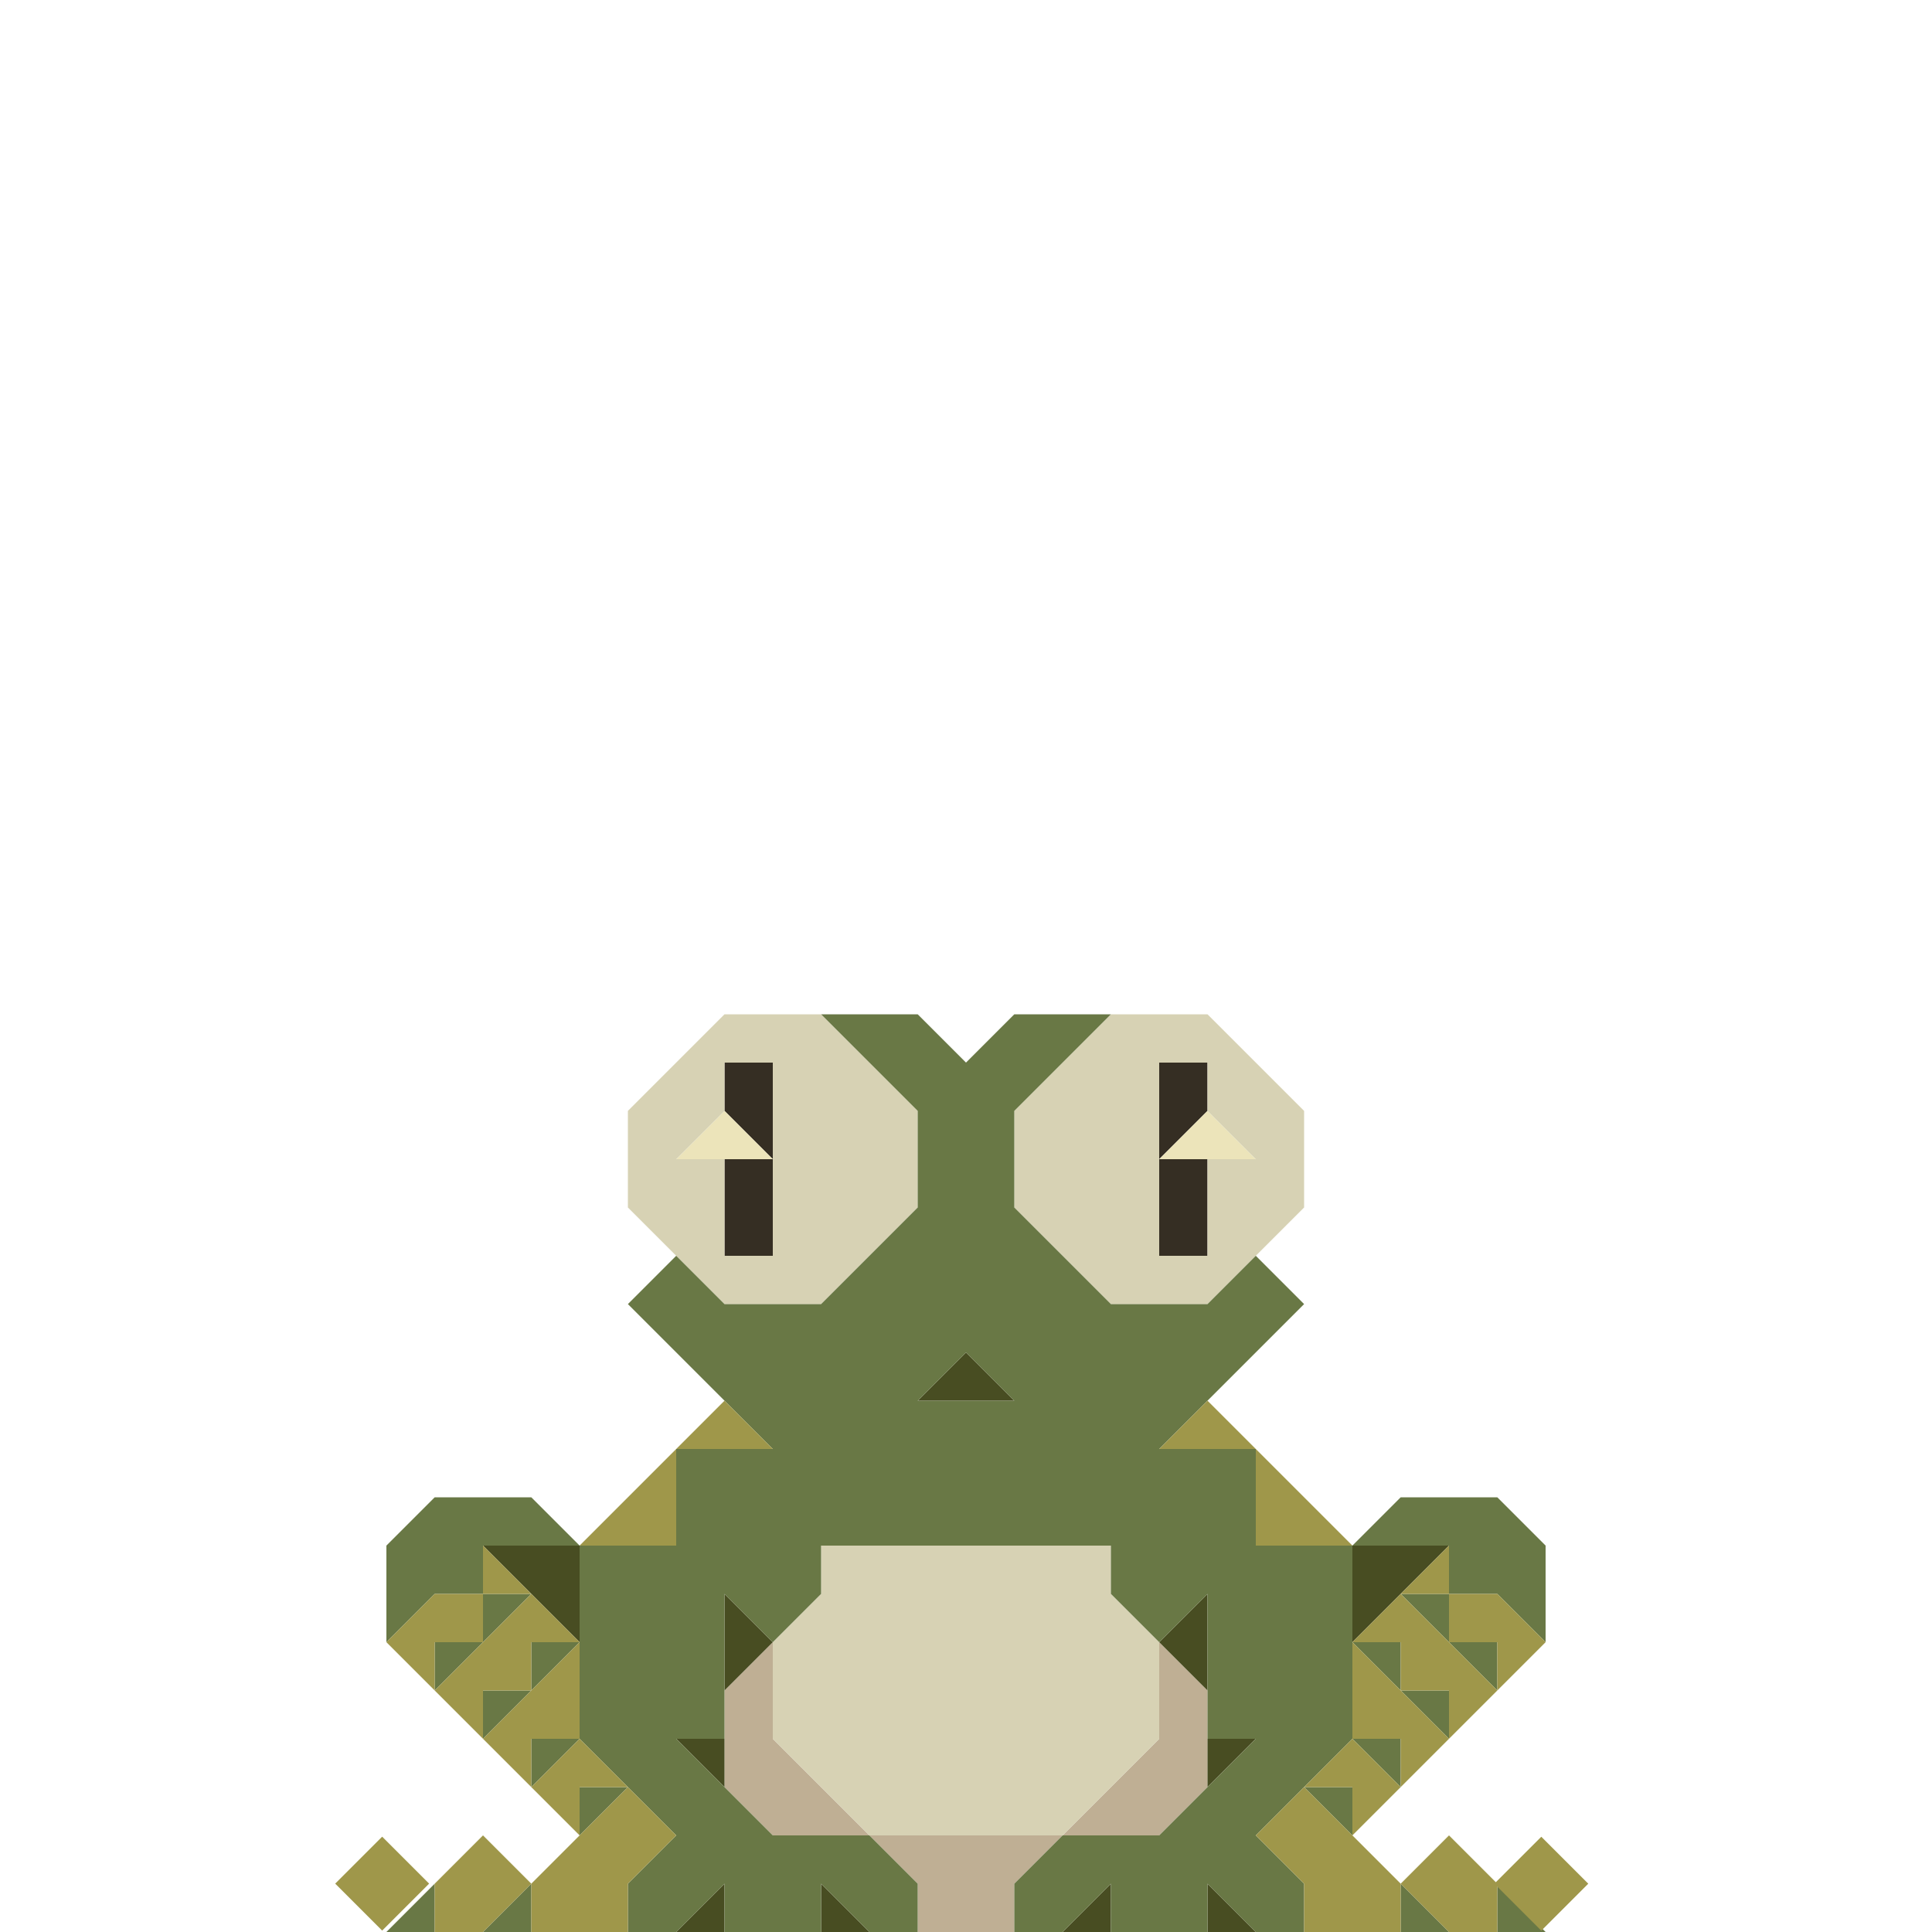
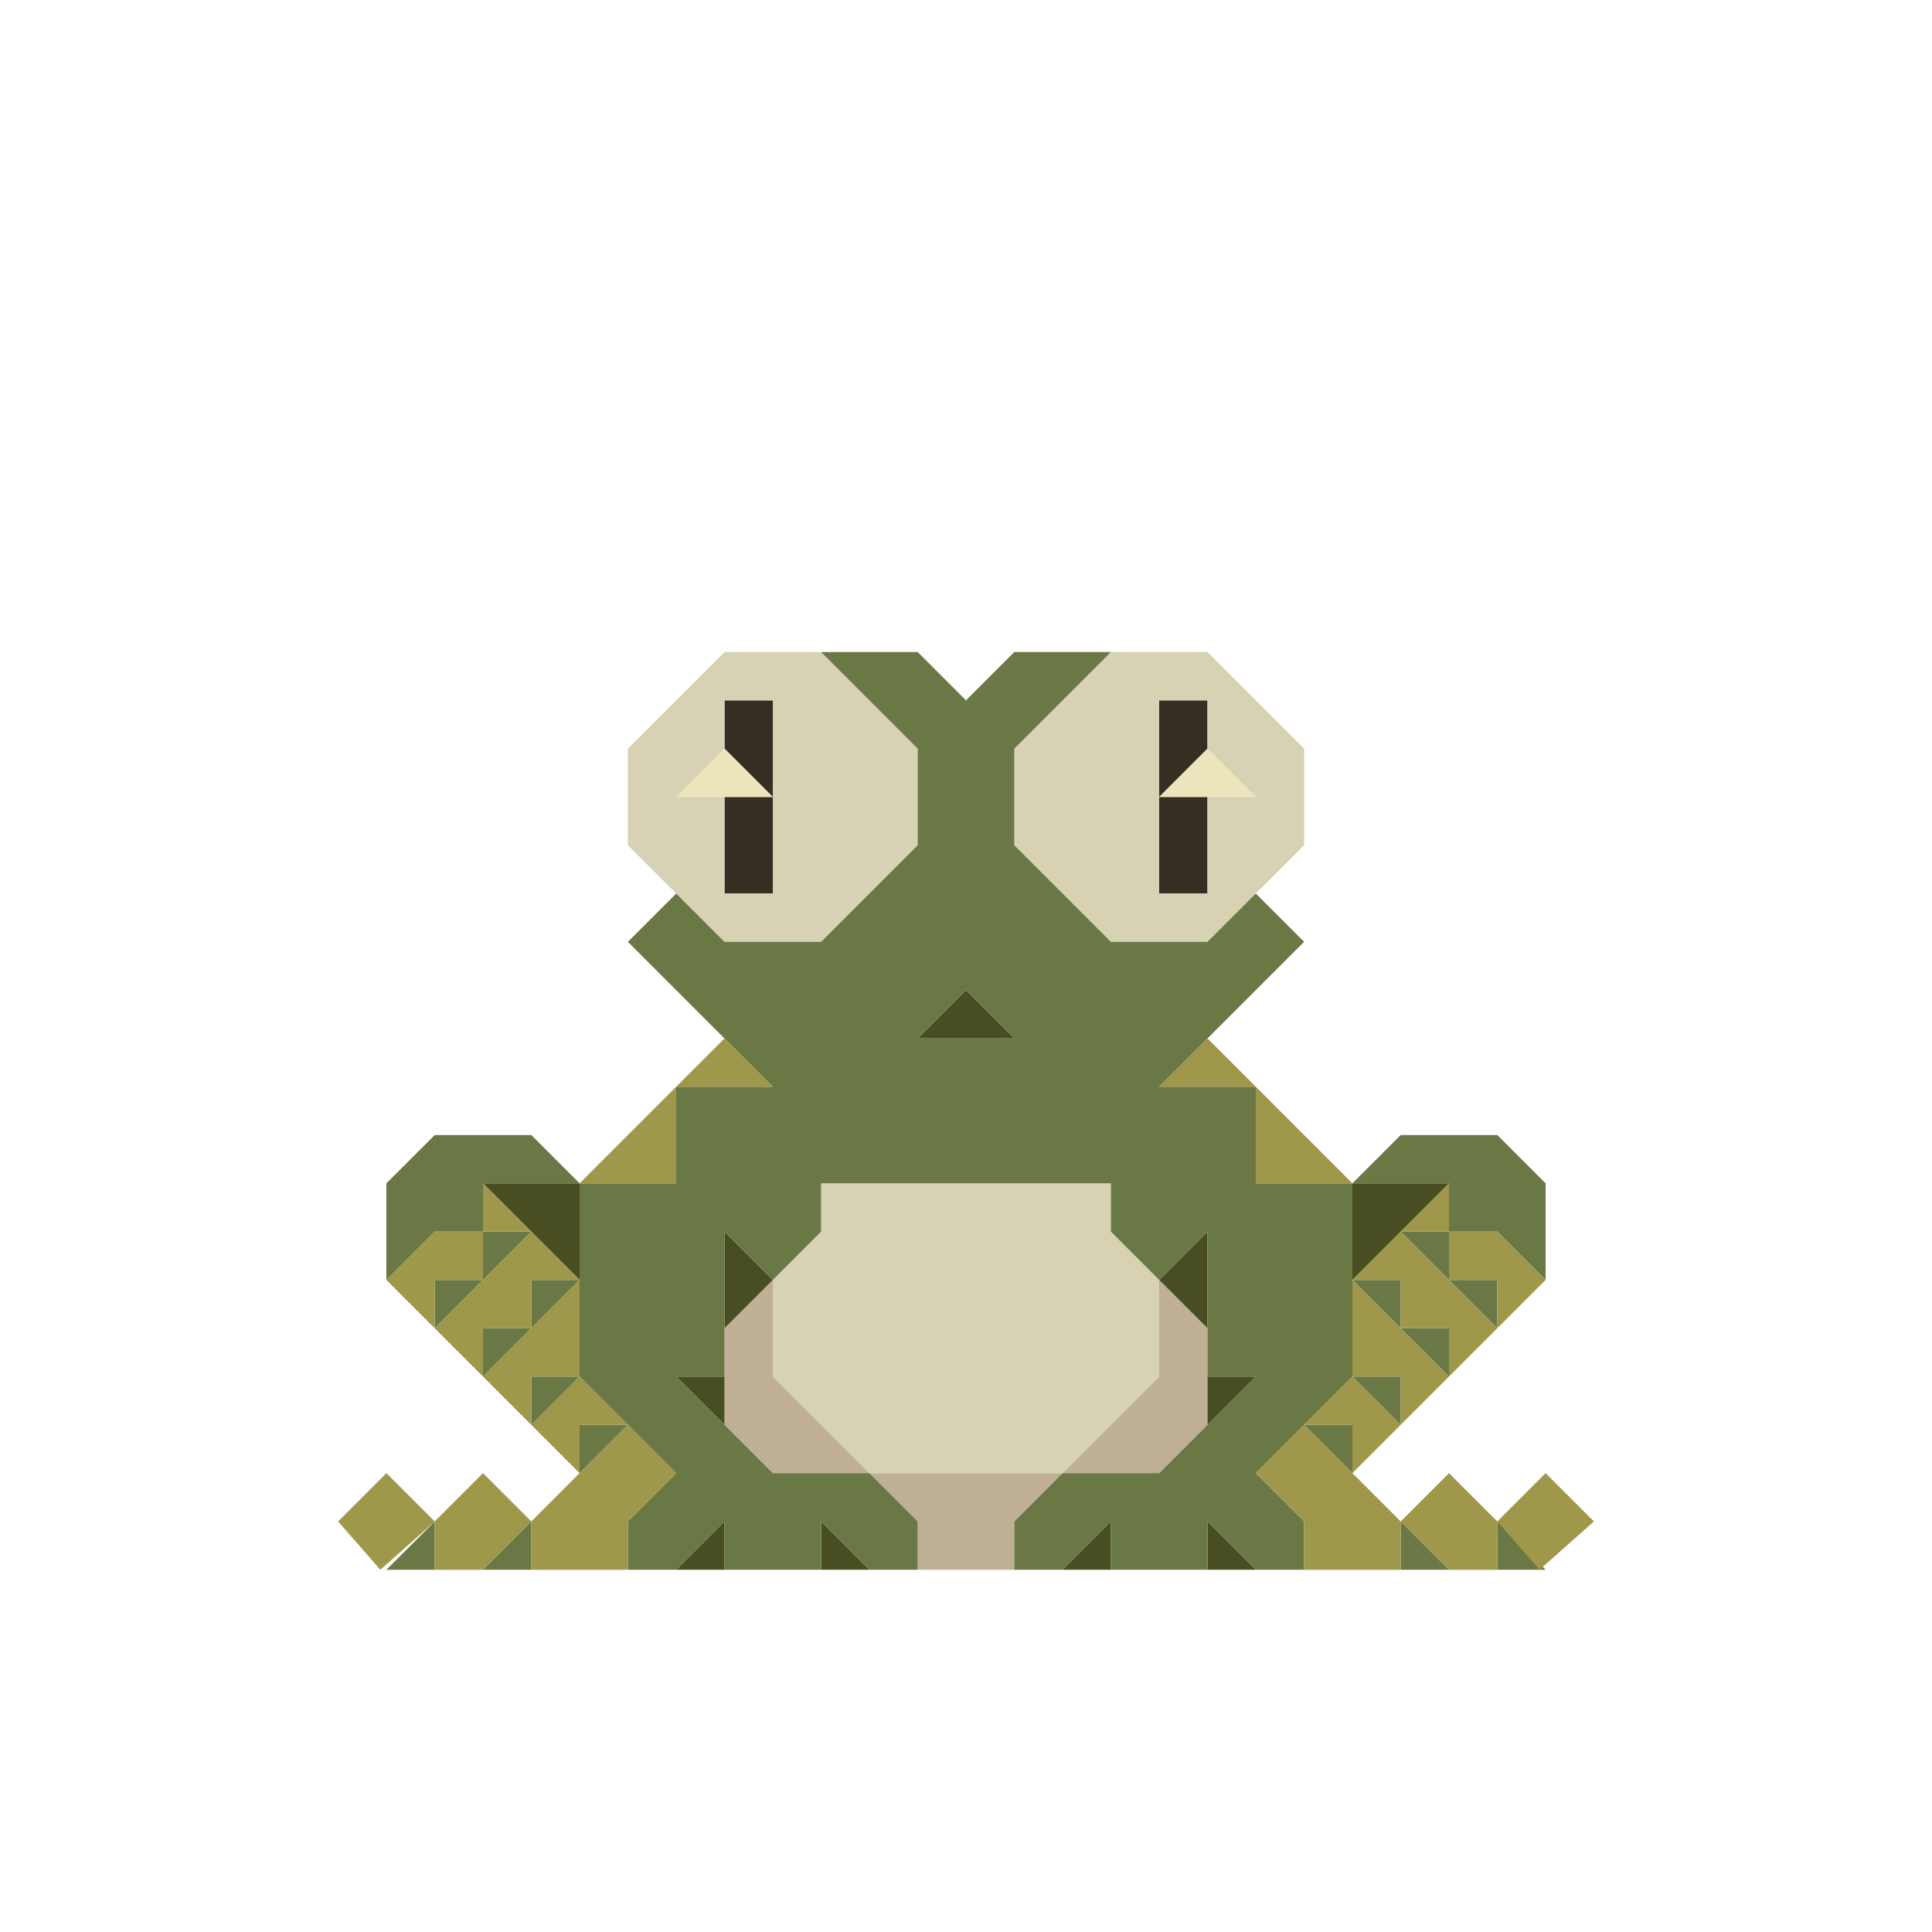
<svg xmlns="http://www.w3.org/2000/svg" enable-background="new 0 0 32 32" viewBox="0 0 32 32">
-   <g fill="#352e23">
-     <path d="m20 17.6h-.8v1.6l.8-.8z" />
-     <path d="m19.2 20.8h.8c0-.4 0-1.2 0-1.6h-.8z" />
-     <path d="m12 18.4.8.8c0-.4 0-1.2 0-1.6h-.8z" />
-     <path d="m12 20v.8h.8c0-.4 0-1.2 0-1.6h-.8z" />
-   </g>
-   <g fill="#bfaf94">
-     <path d="m19.2 27.2v1.6c-.4.4-1.2 1.2-1.6 1.6h1.6l.8-.8c0-.4 0-1.2 0-1.6z" />
-     <path d="m16 30.4c-.4 0-1.2 0-1.6 0l.8.8v.8h1.6v-.8l.8-.8c-.4 0-1.2 0-1.6 0z" />
-     <path d="m12.8 28.8c0-.4 0-1.2 0-1.6l-.8.8v1.6l.8.8h1.6c-.4-.4-1.2-1.2-1.6-1.6z" />
-   </g>
-   <path d="m20 18.4-.8.8h1.6z" fill="#ece4ba" />
-   <path d="m11.2 19.2h1.6l-.8-.8z" fill="#ece4ba" />
-   <g fill="#d7d2b4">
-     <path d="m20.8 17.6-.8-.8c-.4 0-1.2 0-1.6 0-.4.4-1.2 1.2-1.6 1.6v1.6l1.6 1.6h1.6c.4-.4 1.2-1.2 1.6-1.6 0-.4 0-1.2 0-1.6zm-.8 1.6v1.6h-.8c0-1 0-2.2 0-3.2h.8v.8l.8.8z" />
-     <path d="m18.4 25.6c-1.6 0-3.2 0-4.8 0v.8l-.8.8v1.6c.4.4 1.2 1.2 1.6 1.6h3.2c.4-.4 1.2-1.2 1.6-1.6 0-.4 0-1.2 0-1.6l-.8-.8z" />
-     <path d="m13.6 21.6 1.6-1.6c0-.4 0-1.2 0-1.6-.4-.4-1.2-1.2-1.6-1.6-.4 0-1.2 0-1.6 0-.4.4-1.2 1.2-1.6 1.6v1.6l1.6 1.6zm-1.6-.8c0-.4 0-1.2 0-1.6h-.8l.8-.8v-.8h.8v3.2z" />
-   </g>
-   <g fill="#484d22">
-     <path d="m23.2 25.6h-.8v1.6l1.6-1.6z" />
-     <path d="m20 29.6.8-.8h-.8z" />
-     <path d="m20 32h.8l-.8-.8z" />
-     <path d="m20 27.2v-.8l-.8.8.8.8z" />
-     <path d="m18.4 32v-.8l-.8.8z" />
-     <path d="m15.2 23.2h1.6l-.8-.8z" />
-     <path d="m13.6 32h.8l-.8-.8z" />
-     <path d="m12 27.2v.8l.8-.8-.8-.8z" />
-     <path d="m12 32v-.8l-.8.8z" />
-     <path d="m12 29.6v-.8h-.8z" />
-     <path d="m8 25.6c.4.4 1.2 1.2 1.6 1.6 0-.4 0-1.2 0-1.6-.4 0-1.2 0-1.6 0z" />
-   </g>
-   <g fill="#697845">
-     <path d="m24.8 24.8c-.4 0-1.2 0-1.6 0l-.8.8h1.6v.8h.8l.8.8c0-.4 0-1.2 0-1.6z" />
-     <path d="m24.8 32h.8l-.8-.8z" />
-     <path d="m24.8 27.2h-.8l.8.8z" />
-     <path d="m24 28h-.8l.8.8z" />
-     <path d="m24 27.2v-.8h-.8z" />
-     <path d="m23.2 32h.8l-.8-.8z" />
-     <path d="m23.2 28.8h-.8l.8.8z" />
-     <path d="m23.2 27.2h-.8l.8.8z" />
-     <path d="m22.4 29.6h-.8l.8.8z" />
-     <path d="m20.8 25.6c0-.4 0-1.2 0-1.6-.4 0-1.2 0-1.6 0 .7-.7 1.7-1.7 2.4-2.4l-.8-.8-.8.8c-.4 0-1.2 0-1.6 0-.4-.4-1.2-1.2-1.6-1.6 0-.4 0-1.2 0-1.6l1.6-1.6c-.4 0-1.2 0-1.6 0l-.8.8-.8-.8c-.4 0-1.2 0-1.6 0 .4.4 1.2 1.2 1.6 1.6v1.6c-.4.4-1.2 1.2-1.6 1.6-.4 0-1.2 0-1.6 0l-.8-.8-.8.8 2.4 2.4c-.4 0-1.2 0-1.6 0v1.6c-.4 0-1.2 0-1.6 0v3.2l1.6 1.6-.8.8v.8h.8l.8-.8v.8h1.6v-.8l.8.8h.8v-.8l-.8-.8c-.4 0-1.2 0-1.6 0-.4-.4-1.2-1.2-1.6-1.6h.8c0-.7 0-1.7 0-2.4l.8.8.8-.8v-.8h4.8v.8l.8.8.8-.8v2.4h.8c-.4.4-1.2 1.2-1.6 1.6-.4 0-1.2 0-1.6 0l-.8.8v.8h.8l.8-.8v.8h1.6v-.8l.8.8h.8v-.8l-.8-.8 1.6-1.6c0-1 0-2.2 0-3.2-.4 0-1.2 0-1.6 0zm-4.8-3.2.8.8c-.4 0-1.2 0-1.6 0z" />
-     <path d="m9.6 30.4.8-.8h-.8z" />
-     <path d="m8.8 28 .8-.8h-.8z" />
-     <path d="m8.8 29.6.8-.8h-.8z" />
-     <path d="m8.8 32v-.8l-.8.8z" />
-     <path d="m8 24.8h-.8l-.8.8v1.6l.8-.8h.8v-.8h1.6l-.8-.8z" />
-     <path d="m8.8 26.4h-.8v.8z" />
-     <path d="m8 28.8.8-.8h-.8z" />
-     <path d="m7.2 28 .8-.8h-.8z" />
-     <path d="m7.2 32v-.8l-.8.8z" />
-   </g>
+   <path d="m20 11.6h-.8v1.6l.8-.8z" fill="#352e23" />
+   <path d="m19.2 14.8h.8c0-.4 0-1.2 0-1.6h-.8z" fill="#352e23" />
+   <path d="m12 12.4.8.8c0-.4 0-1.2 0-1.6h-.8z" fill="#352e23" />
+   <path d="m12 14v.8h.8c0-.4 0-1.2 0-1.6h-.8z" fill="#352e23" />
+   <path d="m19.2 21.2v1.6c-.4.4-1.2 1.2-1.6 1.6h1.6l.8-.8c0-.4 0-1.2 0-1.6z" fill="#bfaf94" />
+   <path d="m16 24.4c-.4 0-1.2 0-1.6 0l.8.8v.8h1.6v-.8l.8-.8c-.4 0-1.2 0-1.6 0z" fill="#bfaf94" />
+   <path d="m12.8 22.8c0-.4 0-1.2 0-1.6l-.8.8v1.6l.8.8h1.6c-.4-.4-1.2-1.2-1.6-1.6z" fill="#bfaf94" />
+   <path d="m20 12.4-.8.8h1.6z" fill="#ece4ba" />
+   <path d="m11.2 13.2h1.6l-.8-.8z" fill="#ece4ba" />
+   <path d="m20.8 11.6-.8-.8c-.4 0-1.2 0-1.6 0-.4.4-1.2 1.2-1.6 1.6v1.6l1.6 1.6h1.6c.4-.4 1.2-1.2 1.6-1.6 0-.4 0-1.2 0-1.6zm-.8 1.6v1.6h-.8c0-1 0-2.2 0-3.2h.8v.8l.8.8z" fill="#d7d2b4" />
+   <path d="m18.4 19.6c-1.6 0-3.2 0-4.8 0v.8l-.8.8v1.6c.4.4 1.2 1.2 1.6 1.6h3.2c.4-.4 1.2-1.2 1.6-1.6 0-.4 0-1.2 0-1.6l-.8-.8z" fill="#d7d2b4" />
+   <path d="m13.6 15.6 1.6-1.6c0-.4 0-1.2 0-1.6-.4-.4-1.2-1.2-1.6-1.6-.4 0-1.2 0-1.6 0-.4.4-1.2 1.2-1.6 1.6v1.6l1.6 1.6zm-1.6-.8c0-.4 0-1.2 0-1.6h-.8l.8-.8v-.8h.8v3.2z" fill="#d7d2b4" />
+   <path d="m23.2 19.6h-.8v1.6l1.6-1.6z" fill="#484d22" />
+   <path d="m20 23.6.8-.8h-.8z" fill="#484d22" />
+   <path d="m20 26h.8l-.8-.8z" fill="#484d22" />
+   <path d="m20 21.2v-.8l-.8.8.8.8z" fill="#484d22" />
+   <path d="m18.4 26v-.8l-.8.8z" fill="#484d22" />
+   <path d="m15.2 17.2h1.6l-.8-.8z" fill="#484d22" />
+   <path d="m13.6 26h.8l-.8-.8z" fill="#484d22" />
+   <path d="m12 21.2v.8l.8-.8-.8-.8z" fill="#484d22" />
+   <path d="m12 26v-.8l-.8.8z" fill="#484d22" />
+   <path d="m12 23.6v-.8h-.8z" fill="#484d22" />
+   <path d="m8 19.6c.4.4 1.2 1.2 1.6 1.6 0-.4 0-1.2 0-1.6-.4 0-1.2 0-1.6 0z" fill="#484d22" />
+   <path d="m24.8 18.8c-.4 0-1.2 0-1.6 0l-.8.8h1.6v.8h.8l.8.8c0-.4 0-1.2 0-1.6z" fill="#697845" />
+   <path d="m24.8 26h.8l-.8-.8z" fill="#697845" />
+   <path d="m24.8 21.2h-.8l.8.8z" fill="#697845" />
+   <path d="m24 22h-.8l.8.8z" fill="#697845" />
+   <path d="m24 21.2v-.8h-.8z" fill="#697845" />
+   <path d="m23.2 26h.8l-.8-.8z" fill="#697845" />
+   <path d="m23.2 22.8h-.8l.8.8z" fill="#697845" />
+   <path d="m23.2 21.2h-.8l.8.8z" fill="#697845" />
+   <path d="m22.4 23.6h-.8l.8.8z" fill="#697845" />
+   <path d="m20.8 19.6c0-.4 0-1.2 0-1.6-.4 0-1.2 0-1.6 0 .7-.7 1.7-1.7 2.4-2.4l-.8-.8-.8.8c-.4 0-1.2 0-1.6 0-.4-.4-1.2-1.2-1.6-1.6 0-.4 0-1.2 0-1.6l1.6-1.6c-.4 0-1.2 0-1.6 0l-.8.8-.8-.8c-.4 0-1.2 0-1.6 0l1.6 1.6v1.6c-.4.4-1.2 1.2-1.6 1.6-.4 0-1.2 0-1.6 0l-.8-.8-.8.8 2.4 2.4c-.4 0-1.2 0-1.6 0v1.6c-.4 0-1.2 0-1.6 0v3.2l1.6 1.6-.8.8v.8h.8l.8-.8v.8h1.6v-.8l.8.8h.8v-.8l-.8-.8c-.4 0-1.2 0-1.6 0-.4-.4-1.2-1.2-1.6-1.6h.8c0-.7 0-1.7 0-2.4l.8.8.8-.8v-.8h4.8v.8l.8.8.8-.8v2.4h.8c-.4.4-1.2 1.2-1.6 1.6-.4 0-1.2 0-1.6 0l-.8.8v.8h.8l.8-.8v.8h1.6v-.8l.8.8h.8v-.8l-.8-.8 1.6-1.6c0-1 0-2.2 0-3.2-.4 0-1.2 0-1.6 0zm-4.8-3.2.8.8c-.4 0-1.2 0-1.6 0z" fill="#697845" />
+   <path d="m9.6 24.4.8-.8h-.8z" fill="#697845" />
+   <path d="m8.8 22 .8-.8h-.8z" fill="#697845" />
+   <path d="m8.8 23.6.8-.8h-.8z" fill="#697845" />
+   <path d="m8.8 26v-.8l-.8.8z" fill="#697845" />
+   <path d="m8 18.8h-.8l-.8.8v1.6l.8-.8h.8v-.8h1.6l-.8-.8z" fill="#697845" />
+   <path d="m8.8 20.4h-.8v.8z" fill="#697845" />
+   <path d="m8 22.8.8-.8h-.8z" fill="#697845" />
+   <path d="m7.2 22 .8-.8h-.8z" fill="#697845" />
+   <path d="m7.2 26v-.8l-.8.8z" fill="#697845" />
  <g fill="#9f974a">
-     <path d="m25 30.6h1.1v1.1h-1.1z" transform="matrix(.7071 -.7071 .7071 .7071 -14.5636 27.2402)" />
-     <path d="m24.8 27.2v.8l.8-.8-.8-.8h-.8v.8z" />
-     <path d="m23.2 31.2.8.8h.8v-.8l-.8-.8z" />
-     <path d="m24 25.6-.8.8h.8z" />
-     <path d="m23.2 28h.8v.8l.8-.8c-.4-.4-1.2-1.2-1.6-1.6l-.8.8h.8z" />
-     <path d="m23.2 29.6.8-.8c-.4-.4-1.2-1.2-1.6-1.6v1.6h.8z" />
-     <path d="m22.4 30.4.8-.8-.8-.8-.8.8h.8z" />
-     <path d="m21.6 29.6-.8.8.8.8v.8h1.6v-.8c-.4-.4-1.2-1.2-1.6-1.6z" />
-     <path d="m20.8 25.6h1.6c-.4-.4-1.2-1.2-1.6-1.6z" />
-     <path d="m20 23.2-.8.8h1.6z" />
-     <path d="m11.2 24h1.6l-.8-.8z" />
-     <path d="m9.6 30.4-.8.8v.8h1.6v-.8l.8-.8-.8-.8z" />
-     <path d="m9.6 25.6h1.6c0-.4 0-1.2 0-1.6-.4.4-1.2 1.2-1.6 1.6z" />
-     <path d="m10.4 29.6-.8-.8-.8.8.8.8v-.8z" />
-     <path d="m9.6 28.8c0-.4 0-1.2 0-1.6-.4.4-1.2 1.2-1.6 1.6l.8.8v-.8z" />
-     <path d="m8 25.6v.8h.8z" />
-     <path d="m8.8 28v-.8h.8l-.8-.8c-.4.4-1.2 1.2-1.6 1.6l.8.8v-.8z" />
-     <path d="m7.2 31.2v.8h.8l.8-.8-.8-.8z" />
-     <path d="m8 27.2v-.8h-.8l-.8.8.8.8v-.8z" />
-     <path d="m5.8 30.6h1.1v1.1h-1.1z" transform="matrix(.7071 -.7071 .7071 .7071 -20.1865 13.6627)" />
+     <path d="m24.8 25.2.8-.8.8.8-.9.8z" />
+     <path d="m24.8 21.2v.8l.8-.8-.8-.8h-.8v.8z" />
+     <path d="m23.2 25.2.8.8h.8v-.8l-.8-.8z" />
+     <path d="m24 19.6-.8.8h.8z" />
+     <path d="m23.2 22h.8v.8l.8-.8c-.4-.4-1.2-1.2-1.6-1.6l-.8.8h.8z" />
+     <path d="m23.2 23.6.8-.8c-.4-.4-1.2-1.2-1.6-1.6v1.6h.8z" />
+     <path d="m22.4 24.4.8-.8-.8-.8-.8.8h.8z" />
+     <path d="m21.6 23.6-.8.8.8.8v.8h1.6v-.8c-.4-.4-1.2-1.2-1.6-1.6z" />
+     <path d="m20.8 19.6h1.6c-.4-.4-1.2-1.2-1.6-1.6z" />
+     <path d="m20 17.2-.8.8h1.6z" />
+     <path d="m11.2 18h1.6l-.8-.8z" />
+     <path d="m9.6 24.4-.8.8v.8h1.6v-.8l.8-.8-.8-.8z" />
+     <path d="m9.6 19.6h1.6c0-.4 0-1.2 0-1.6-.4.4-1.2 1.2-1.6 1.6z" />
+     <path d="m10.4 23.6-.8-.8-.8.8.8.8v-.8z" />
+     <path d="m9.6 22.8c0-.4 0-1.2 0-1.6-.4.4-1.2 1.2-1.6 1.6l.8.8v-.8z" />
+     <path d="m8 19.6v.8h.8z" />
+     <path d="m8.8 22v-.8h.8l-.8-.8c-.4.4-1.2 1.2-1.6 1.6l.8.8v-.8z" />
+     <path d="m7.2 25.2v.8h.8l.8-.8-.8-.8z" />
+     <path d="m8 21.2v-.8h-.8l-.8.8.8.8v-.8z" />
+     <path d="m5.6 25.2.8-.8.8.8-.9.8z" />
  </g>
</svg>
